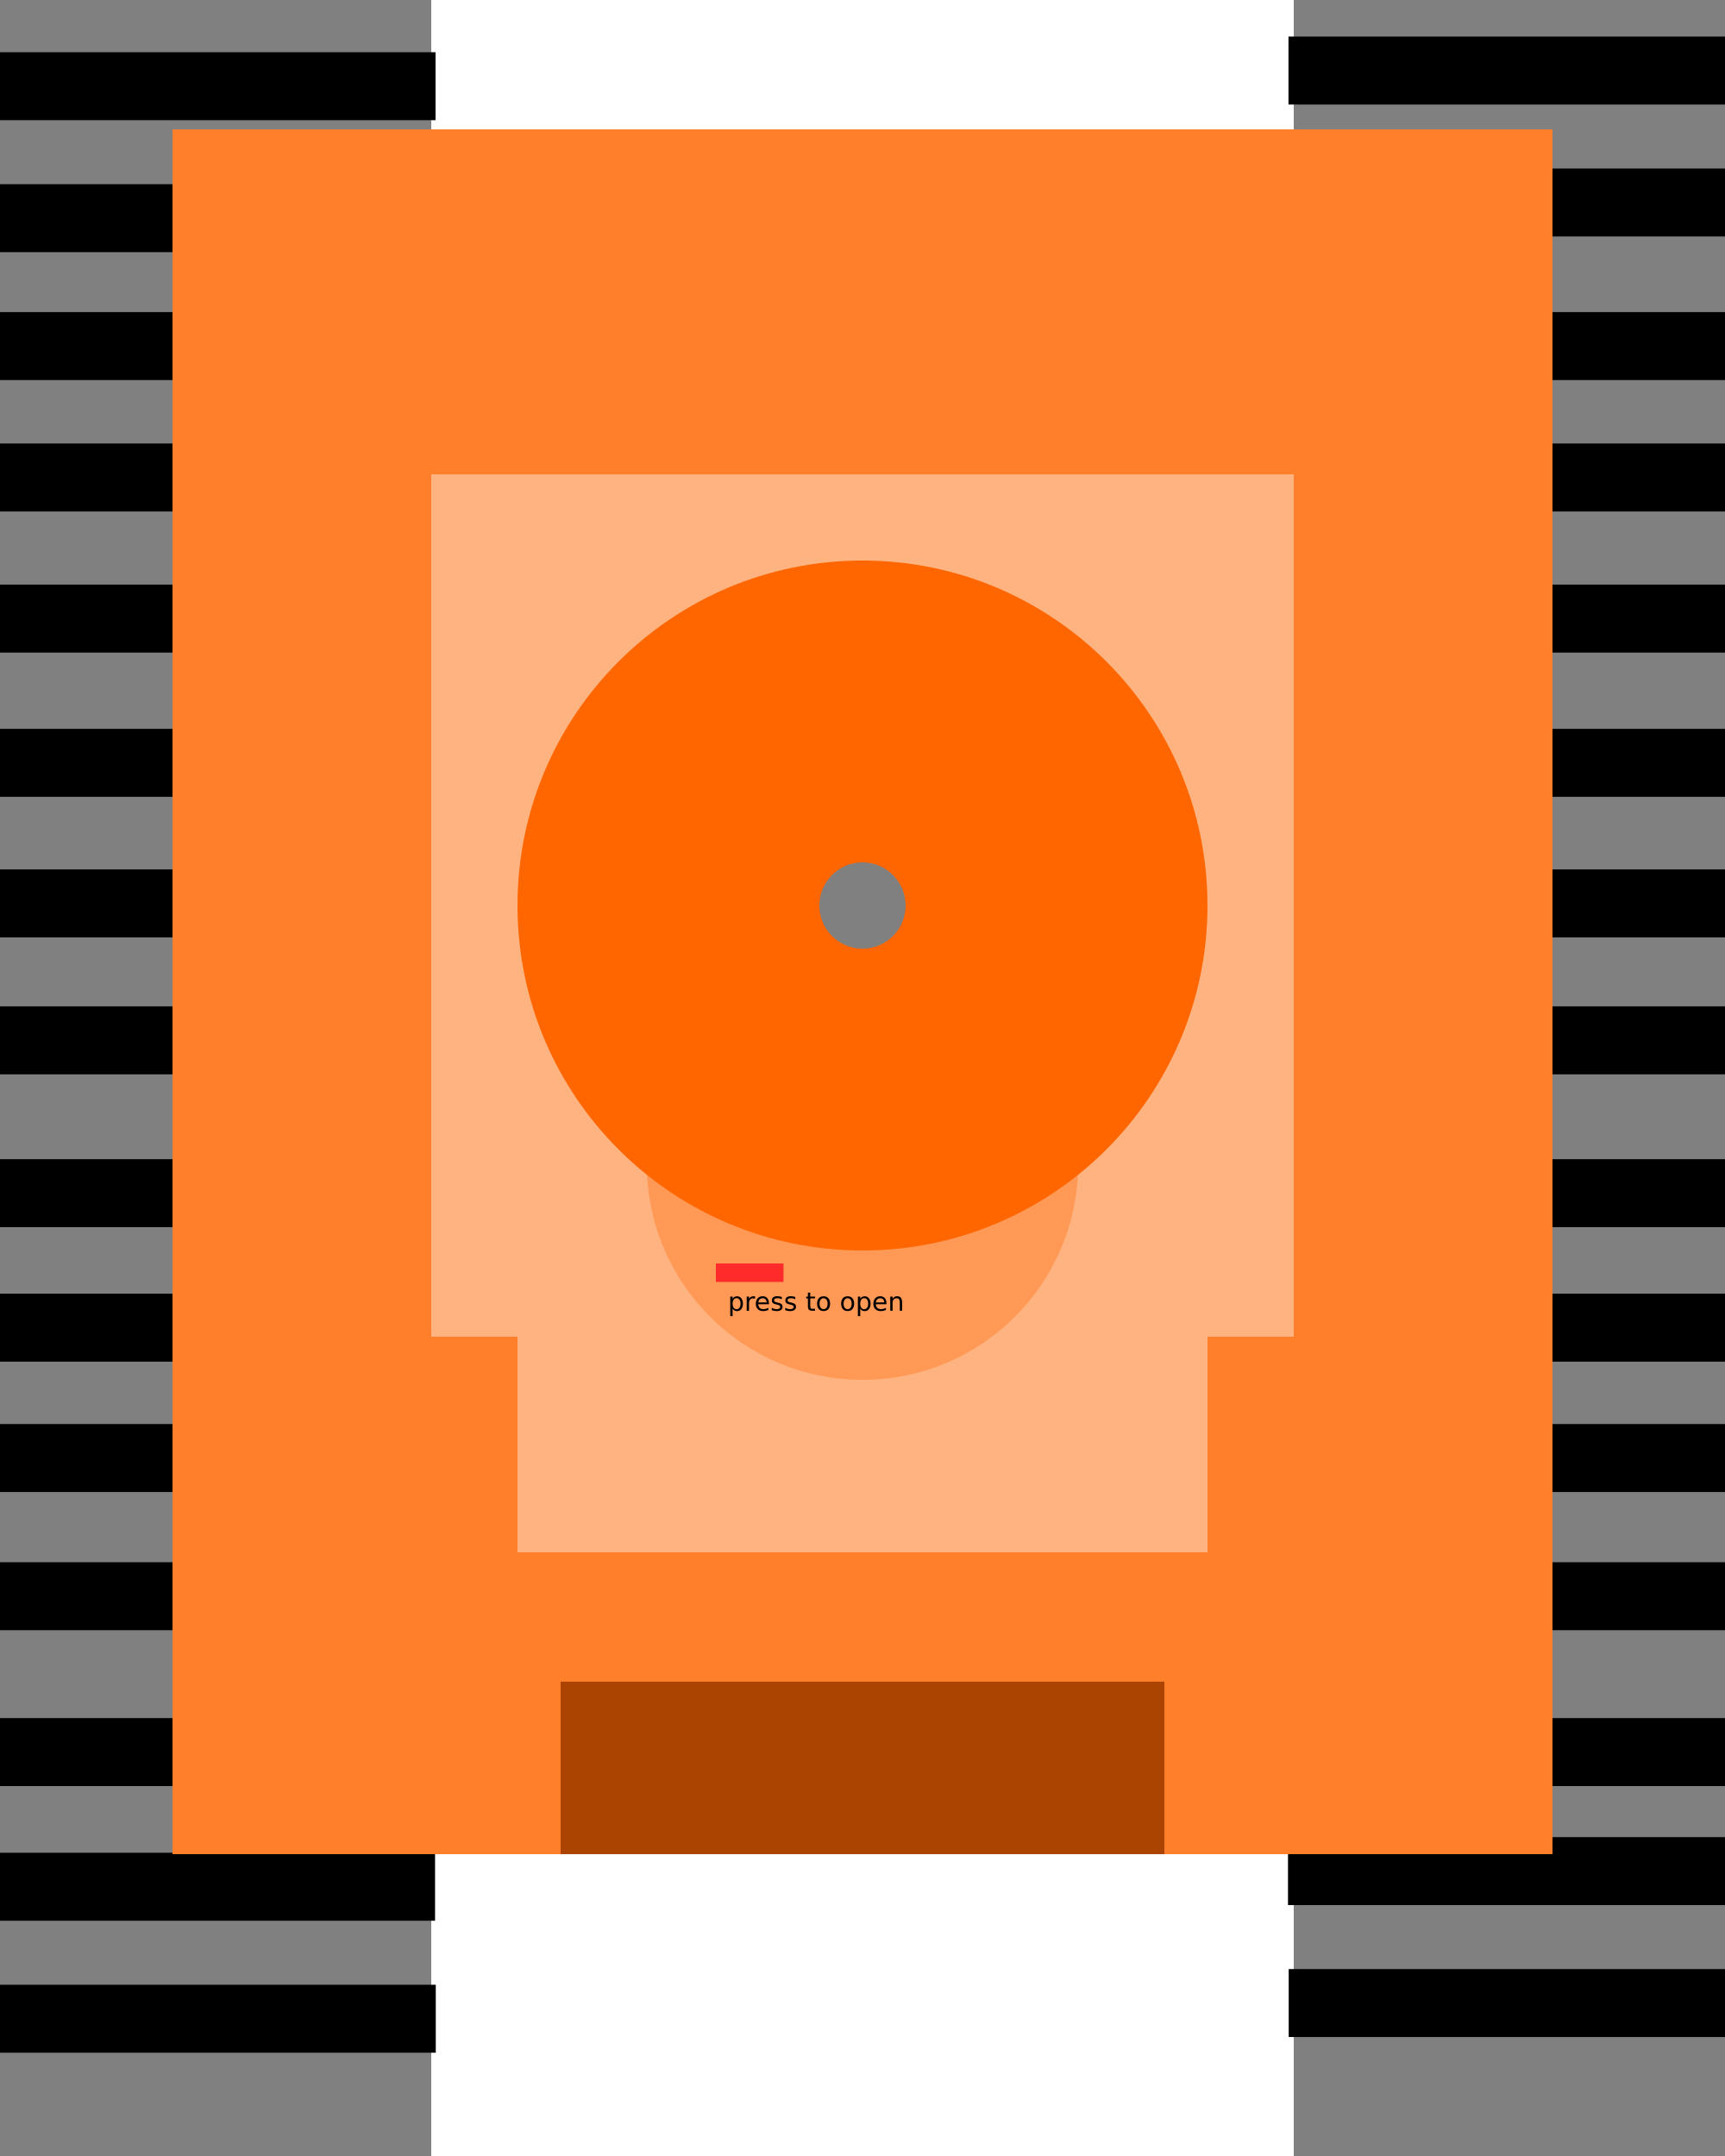
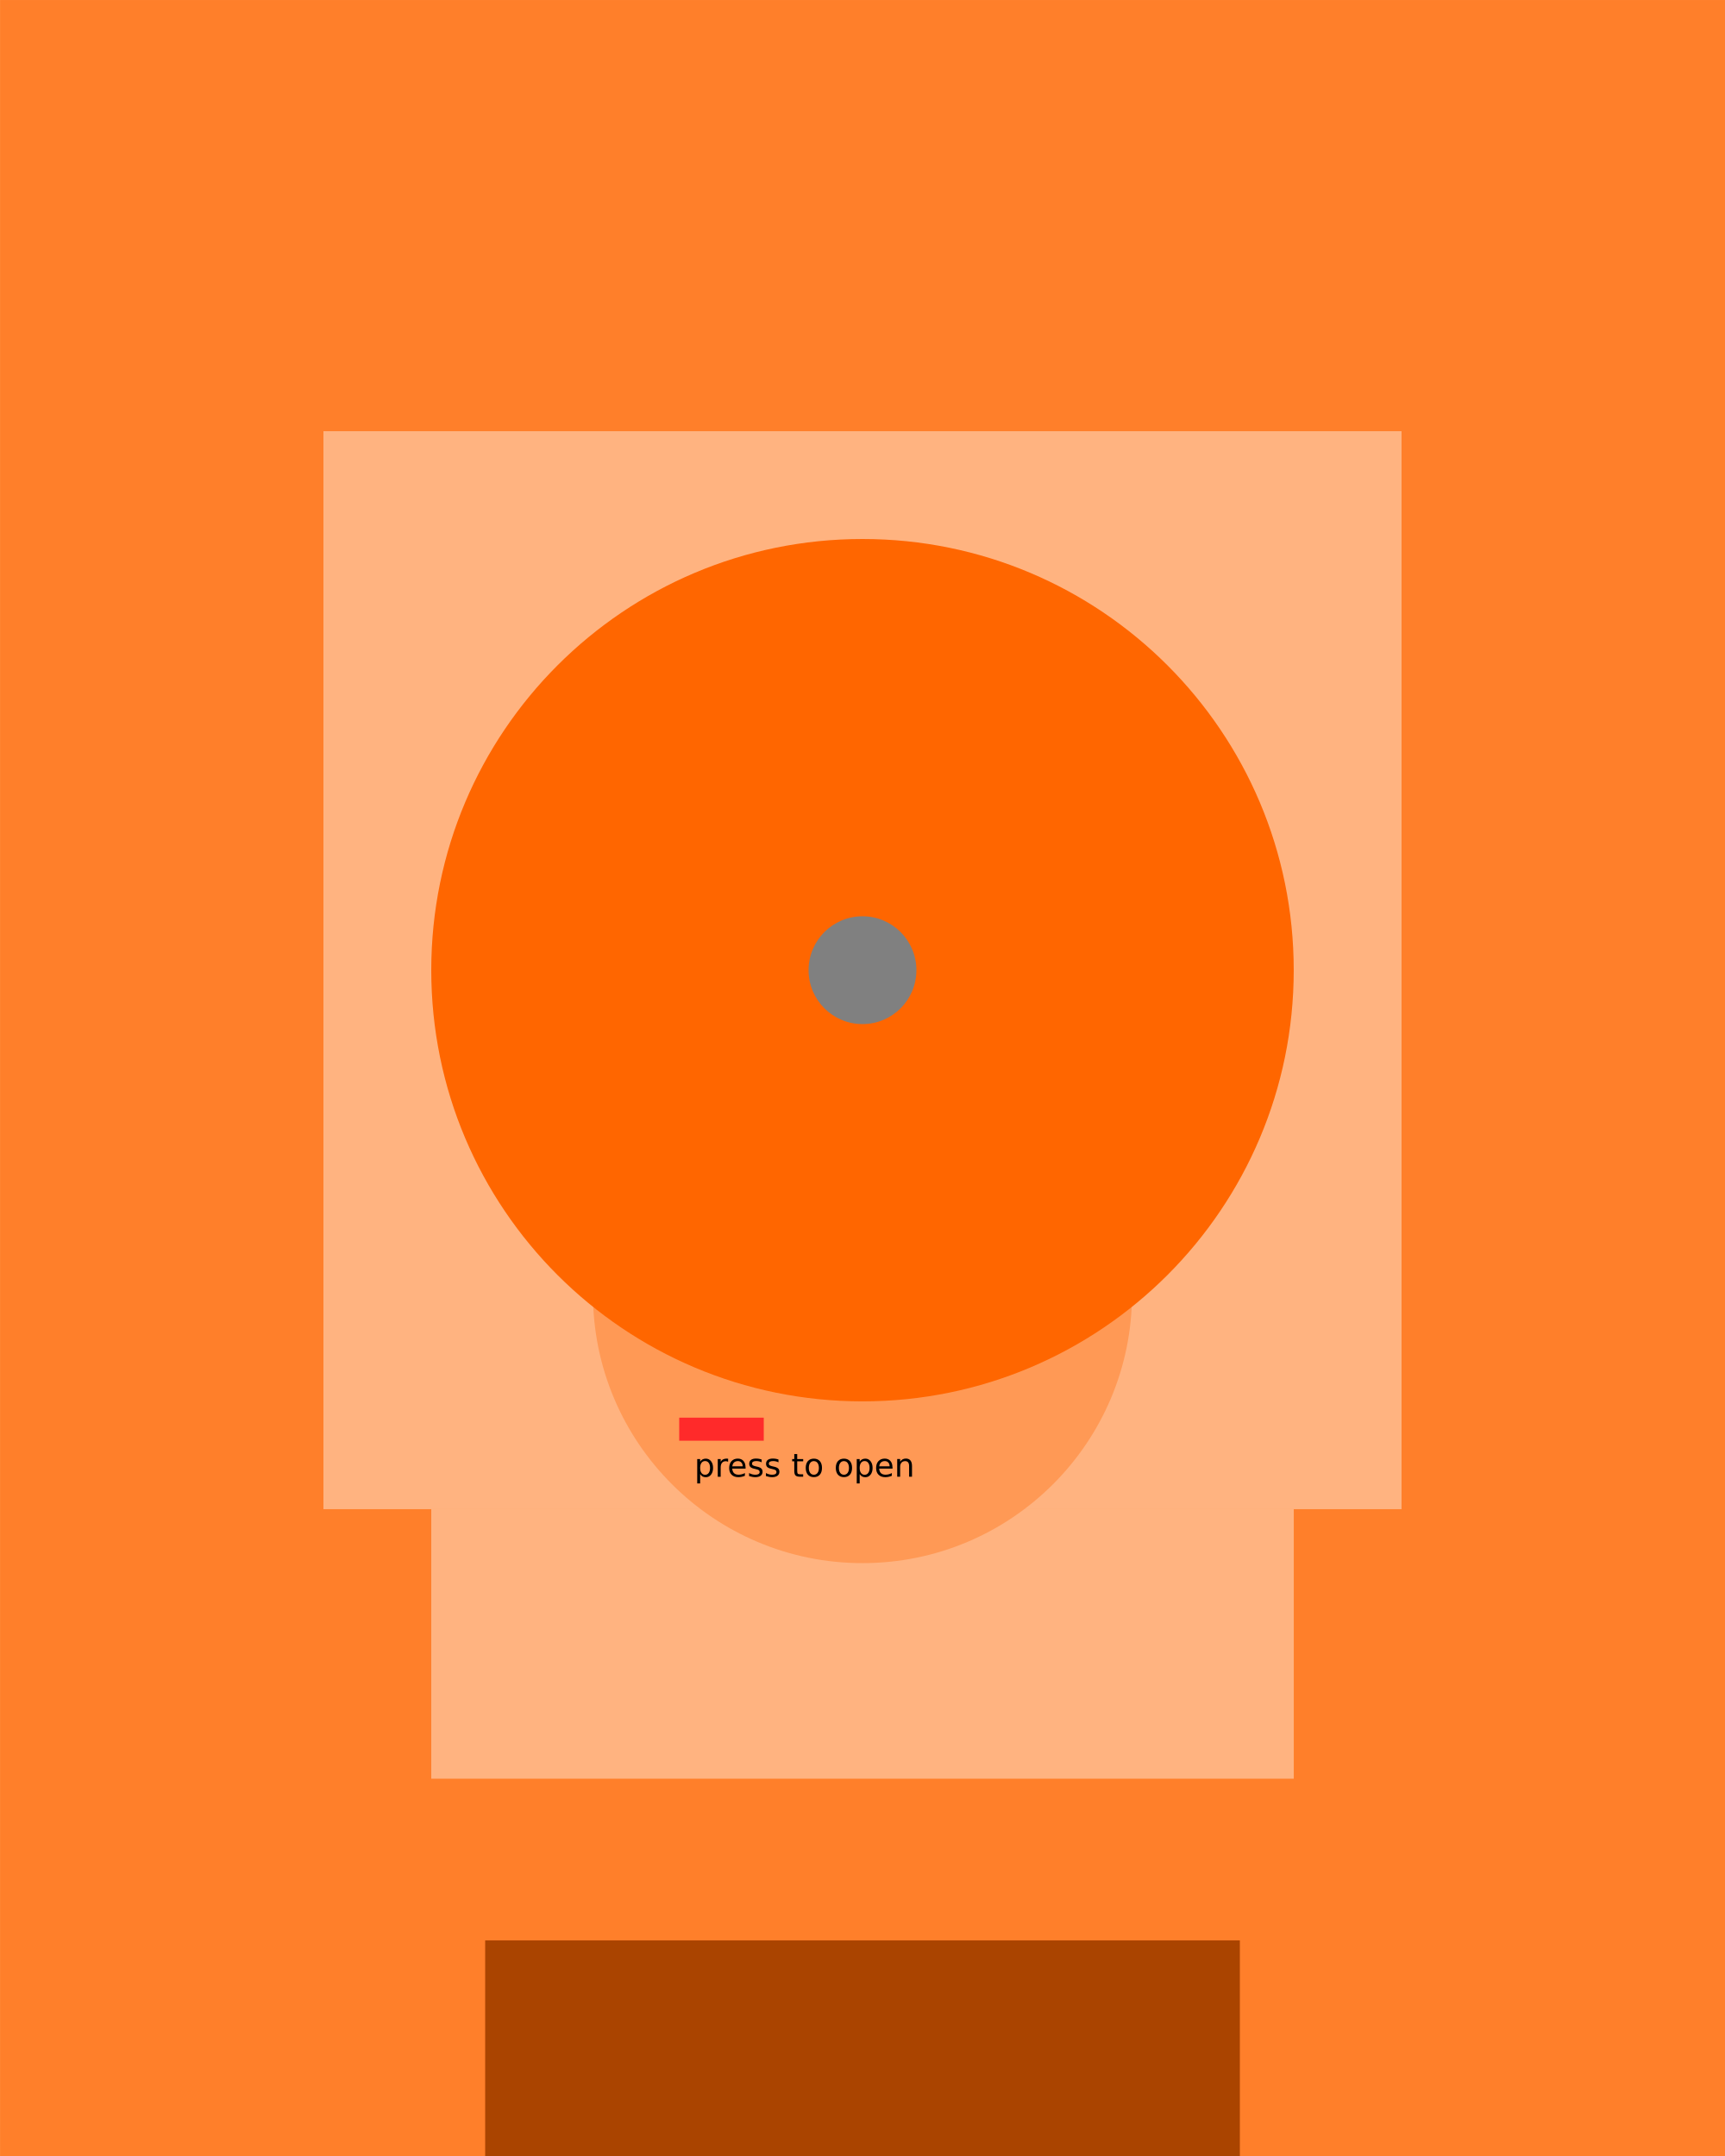
- <svg xmlns="http://www.w3.org/2000/svg" width="200" height="250" viewBox="0 0 52.917 66.146" version="1.1" id="svg5">
+ <svg xmlns="http://www.w3.org/2000/svg" width="160" height="200" viewBox="0 0 42.333 52.917" version="1.1" id="svg5">
  <defs id="defs2" />
-   <g id="layer1">
-     <rect style="fill:#808080;stroke-width:1.14;stroke-linejoin:bevel" id="rect396" width="13.229" height="66.146" x="0" y="1.7763568e-15" />
-     <rect style="fill:#808080;stroke-width:1.14;stroke-linejoin:bevel" id="rect396-3" width="13.229" height="66.146" x="39.688" y="0" />
-     <rect style="fill:#000000;stroke-width:0.654;stroke-linejoin:bevel" id="rect487-6" width="62.451" height="2.085" x="-1.77" y="13.607" />
-     <rect style="fill:#000000;stroke-width:0.654;stroke-linejoin:bevel" id="rect487-6-7" width="62.451" height="2.085" x="-2.575" y="9.575" />
-     <rect style="fill:#000000;stroke-width:0.654;stroke-linejoin:bevel" id="rect487-6-5" width="62.451" height="2.085" x="-2.674" y="17.936" />
-     <rect style="fill:#000000;stroke-width:0.654;stroke-linejoin:bevel" id="rect487-6-3" width="62.451" height="2.085" x="-2.927" y="22.361" />
-     <rect style="fill:#000000;stroke-width:0.654;stroke-linejoin:bevel" id="rect487-6-56" width="62.451" height="2.085" x="-3.73" y="26.674" />
-     <rect style="fill:#000000;stroke-width:0.654;stroke-linejoin:bevel" id="rect487-6-2" width="62.451" height="2.085" x="-5.924" y="30.875" />
-     <rect style="fill:#000000;stroke-width:0.654;stroke-linejoin:bevel" id="rect487-6-9" width="62.451" height="2.085" x="-4.092" y="35.564" />
-     <rect style="fill:#000000;stroke-width:0.654;stroke-linejoin:bevel" id="rect487-6-1" width="62.451" height="2.085" x="-5.79" y="39.691" />
-     <rect style="fill:#000000;stroke-width:0.654;stroke-linejoin:bevel" id="rect487-6-27" width="62.451" height="2.085" x="-4.7" y="43.69" />
-     <rect style="fill:#000000;stroke-width:0.654;stroke-linejoin:bevel" id="rect487-6-0" width="62.451" height="2.085" x="-6.217" y="47.929" />
-     <rect style="fill:#000000;stroke-width:0.654;stroke-linejoin:bevel" id="rect487-6-93" width="62.451" height="2.085" x="-5.544" y="52.711" />
-     <rect style="fill:#000000;stroke-width:0.654;stroke-linejoin:bevel" id="rect487-6-6" width="62.451" height="2.085" x="-49.105" y="56.843" />
-     <rect style="fill:#000000;stroke-width:0.654;stroke-linejoin:bevel" id="rect487-6-06" width="62.451" height="2.085" x="39.511" y="56.363" />
-     <rect style="fill:#000000;stroke-width:0.654;stroke-linejoin:bevel" id="rect487-6-6-2" width="62.451" height="2.085" x="-49.083" y="60.892" />
-     <rect style="fill:#000000;stroke-width:0.654;stroke-linejoin:bevel" id="rect487-6-06-6" width="62.451" height="2.085" x="39.533" y="60.411" />
-     <rect style="fill:#000000;stroke-width:0.654;stroke-linejoin:bevel" id="rect487-6-6-1" width="62.451" height="2.085" x="-49.09" y="1.602" />
-     <rect style="fill:#000000;stroke-width:0.654;stroke-linejoin:bevel" id="rect487-6-06-8" width="62.451" height="2.085" x="39.526" y="1.122" />
-     <rect style="fill:#000000;stroke-width:0.654;stroke-linejoin:bevel" id="rect487-6-6-2-7" width="62.451" height="2.085" x="-49.069" y="5.651" />
-     <rect style="fill:#000000;stroke-width:0.654;stroke-linejoin:bevel" id="rect487-6-06-6-9" width="62.451" height="2.085" x="39.547" y="5.17" />
+   <g id="layer1" transform="translate(-5.291666,-3.96875)">
    <rect style="fill:#ff7f2a;stroke-width:0.745;stroke-linejoin:bevel" id="rect234" width="42.333" height="52.917" x="5.292" y="3.969" />
    <rect style="fill:#ffb380;stroke-width:0.779;stroke-linejoin:bevel" id="rect1367" width="26.458" height="26.458" x="13.229" y="14.552" />
    <rect style="fill:#ffb380;stroke-width:0.841;stroke-linejoin:bevel" id="rect1421" width="21.167" height="6.615" x="15.875" y="41.01" />
    <circle style="fill:#ff9955;stroke-width:0.745;stroke-linejoin:bevel" id="path970" cx="26.458" cy="35.719" r="6.615" />
    <circle style="fill:#ff6600;stroke-width:0.881;stroke-linejoin:bevel" id="path916" cx="26.458" cy="27.781" r="10.583" />
    <g aria-label="press to open" id="text1130" style="font-size:0.794px;font-family:'DejaVu Sans';-inkscape-font-specification:'DejaVu Sans';text-align:center;text-anchor:middle;fill:#ff9955;stroke-width:0.794;stroke-linejoin:bevel" transform="translate(0,3.968751)">
      <path d="m 22.474,36.18 v 0.23 h -0.072 v -0.599 h 0.072 v 0.066 q 0.022,-0.039 0.057,-0.057 0.034,-0.019 0.082,-0.019 0.079,0 0.128,0.063 0.05,0.063 0.05,0.165 0,0.102 -0.05,0.165 -0.049,0.063 -0.128,0.063 -0.048,0 -0.082,-0.019 -0.034,-0.019 -0.057,-0.058 z m 0.243,-0.152 q 0,-0.079 -0.033,-0.123 -0.032,-0.045 -0.089,-0.045 -0.057,0 -0.089,0.045 -0.032,0.045 -0.032,0.123 0,0.079 0.032,0.124 0.033,0.045 0.089,0.045 0.057,0 0.089,-0.045 0.033,-0.045 0.033,-0.124 z" style="fill:#000000" id="path1288" />
      <path d="m 23.16,35.878 q -0.012,-0.007 -0.026,-0.01 -0.014,-0.004 -0.031,-0.004 -0.06,0 -0.093,0.04 -0.032,0.039 -0.032,0.113 v 0.229 h -0.072 V 35.811 h 0.072 v 0.067 q 0.022,-0.04 0.059,-0.059 0.036,-0.019 0.088,-0.019 0.007,0 0.016,0.001 0.009,7.75e-4 0.02,0.003 z" style="fill:#000000" id="path1290" />
      <path d="m 23.589,36.01 v 0.035 h -0.328 q 0.005,0.074 0.044,0.112 0.04,0.038 0.111,0.038 0.041,0 0.079,-0.01 0.039,-0.01 0.077,-0.03 v 0.067 q -0.038,0.016 -0.079,0.025 -0.04,0.009 -0.082,0.009 -0.104,0 -0.165,-0.06 -0.06,-0.06 -0.06,-0.164 0,-0.107 0.057,-0.169 0.058,-0.063 0.155,-0.063 0.088,0 0.138,0.057 0.051,0.056 0.051,0.153 z m -0.071,-0.021 q -7.76e-4,-0.059 -0.033,-0.093 -0.032,-0.035 -0.084,-0.035 -0.06,0 -0.096,0.034 -0.036,0.034 -0.041,0.095 z" style="fill:#000000" id="path1292" />
      <path d="m 23.983,35.824 v 0.067 q -0.03,-0.015 -0.063,-0.023 -0.033,-0.008 -0.067,-0.008 -0.053,0 -0.08,0.016 -0.026,0.016 -0.026,0.049 0,0.025 0.019,0.039 0.019,0.014 0.076,0.027 l 0.024,0.005 q 0.076,0.016 0.108,0.046 0.032,0.029 0.032,0.083 0,0.06 -0.048,0.096 -0.048,0.035 -0.131,0.035 -0.035,0 -0.073,-0.007 -0.038,-0.007 -0.079,-0.02 v -0.074 q 0.04,0.021 0.078,0.031 0.038,0.01 0.076,0.01 0.05,0 0.078,-0.017 0.027,-0.017 0.027,-0.049 0,-0.029 -0.02,-0.045 -0.019,-0.015 -0.086,-0.03 l -0.025,-0.006 q -0.066,-0.014 -0.096,-0.043 -0.029,-0.029 -0.029,-0.079 0,-0.061 0.043,-0.095 0.043,-0.033 0.123,-0.033 0.04,0 0.074,0.006 0.035,0.006 0.064,0.017 z" style="fill:#000000" id="path1294" />
      <path d="m 24.396,35.824 v 0.067 q -0.03,-0.015 -0.063,-0.023 -0.033,-0.008 -0.067,-0.008 -0.053,0 -0.08,0.016 -0.026,0.016 -0.026,0.049 0,0.025 0.019,0.039 0.019,0.014 0.076,0.027 l 0.024,0.005 q 0.076,0.016 0.108,0.046 0.032,0.029 0.032,0.083 0,0.06 -0.048,0.096 -0.048,0.035 -0.131,0.035 -0.035,0 -0.073,-0.007 -0.038,-0.007 -0.079,-0.02 v -0.074 q 0.04,0.021 0.078,0.031 0.038,0.01 0.076,0.01 0.05,0 0.078,-0.017 0.027,-0.017 0.027,-0.049 0,-0.029 -0.02,-0.045 -0.019,-0.015 -0.086,-0.03 l -0.025,-0.006 q -0.066,-0.014 -0.096,-0.043 -0.029,-0.029 -0.029,-0.079 0,-0.061 0.043,-0.095 0.043,-0.033 0.123,-0.033 0.04,0 0.074,0.006 0.035,0.006 0.064,0.017 z" style="fill:#000000" id="path1296" />
      <path d="m 24.856,35.688 v 0.123 h 0.147 v 0.055 h -0.147 v 0.236 q 0,0.053 0.014,0.068 0.015,0.015 0.059,0.015 h 0.073 v 0.06 h -0.073 q -0.083,0 -0.114,-0.031 -0.031,-0.031 -0.031,-0.112 V 35.867 h -0.052 v -0.055 h 0.052 v -0.123 z" style="fill:#000000" id="path1298" />
      <path d="m 25.265,35.861 q -0.057,0 -0.091,0.045 -0.033,0.045 -0.033,0.122 0,0.078 0.033,0.123 0.033,0.045 0.091,0.045 0.057,0 0.09,-0.045 0.033,-0.045 0.033,-0.122 0,-0.077 -0.033,-0.122 -0.033,-0.045 -0.09,-0.045 z m 0,-0.06 q 0.093,0 0.146,0.06 0.053,0.06 0.053,0.167 0,0.107 -0.053,0.167 -0.053,0.06 -0.146,0.06 -0.093,0 -0.147,-0.06 -0.053,-0.061 -0.053,-0.167 0,-0.107 0.053,-0.167 0.053,-0.06 0.147,-0.06 z" style="fill:#000000" id="path1300" />
      <path d="m 26.003,35.861 q -0.057,0 -0.091,0.045 -0.033,0.045 -0.033,0.122 0,0.078 0.033,0.123 0.033,0.045 0.091,0.045 0.057,0 0.09,-0.045 0.033,-0.045 0.033,-0.122 0,-0.077 -0.033,-0.122 -0.033,-0.045 -0.09,-0.045 z m 0,-0.06 q 0.093,0 0.146,0.06 0.053,0.06 0.053,0.167 0,0.107 -0.053,0.167 -0.053,0.06 -0.146,0.06 -0.093,0 -0.147,-0.06 -0.053,-0.061 -0.053,-0.167 0,-0.107 0.053,-0.167 0.053,-0.06 0.147,-0.06 z" style="fill:#000000" id="path1302" />
      <path d="m 26.389,36.18 v 0.23 h -0.072 v -0.599 h 0.072 v 0.066 q 0.022,-0.039 0.057,-0.057 0.034,-0.019 0.082,-0.019 0.079,0 0.128,0.063 0.05,0.063 0.05,0.165 0,0.102 -0.05,0.165 -0.049,0.063 -0.128,0.063 -0.048,0 -0.082,-0.019 -0.034,-0.019 -0.057,-0.058 z m 0.243,-0.152 q 0,-0.079 -0.033,-0.123 -0.032,-0.045 -0.089,-0.045 -0.057,0 -0.089,0.045 -0.032,0.045 -0.032,0.123 0,0.079 0.032,0.124 0.033,0.045 0.089,0.045 0.057,0 0.089,-0.045 0.033,-0.045 0.033,-0.124 z" style="fill:#000000" id="path1304" />
      <path d="m 27.195,36.01 v 0.035 h -0.328 q 0.005,0.074 0.044,0.112 0.04,0.038 0.111,0.038 0.041,0 0.079,-0.01 0.039,-0.01 0.077,-0.03 v 0.067 q -0.038,0.016 -0.079,0.025 -0.04,0.009 -0.082,0.009 -0.104,0 -0.165,-0.06 -0.06,-0.06 -0.06,-0.164 0,-0.107 0.057,-0.169 0.058,-0.063 0.155,-0.063 0.088,0 0.138,0.057 0.051,0.056 0.051,0.153 z m -0.071,-0.021 q -7.75e-4,-0.059 -0.033,-0.093 -0.032,-0.035 -0.084,-0.035 -0.06,0 -0.096,0.034 -0.036,0.034 -0.041,0.095 z" style="fill:#000000" id="path1306" />
      <path d="m 27.673,35.983 v 0.262 h -0.071 v -0.26 q 0,-0.062 -0.024,-0.092 -0.024,-0.031 -0.072,-0.031 -0.058,0 -0.091,0.037 -0.033,0.037 -0.033,0.1 v 0.245 h -0.072 v -0.434 h 0.072 v 0.067 q 0.026,-0.039 0.06,-0.059 0.035,-0.019 0.08,-0.019 0.075,0 0.113,0.047 0.038,0.046 0.038,0.136 z" style="fill:#000000" id="path1308" />
    </g>
    <rect style="fill:#ff2a2a;stroke-width:0.794;stroke-linejoin:bevel" id="rect1311" width="2.075" height="0.566" x="21.96" y="38.764" />
    <circle style="fill:#808080;stroke-width:0.718;stroke-linejoin:bevel" id="path1475" cx="26.458" cy="27.781" r="1.323" />
    <rect style="fill:#aa4400;stroke-width:0.864;stroke-linejoin:bevel" id="rect1477" width="18.521" height="5.292" x="17.198" y="51.594" />
  </g>
</svg>
